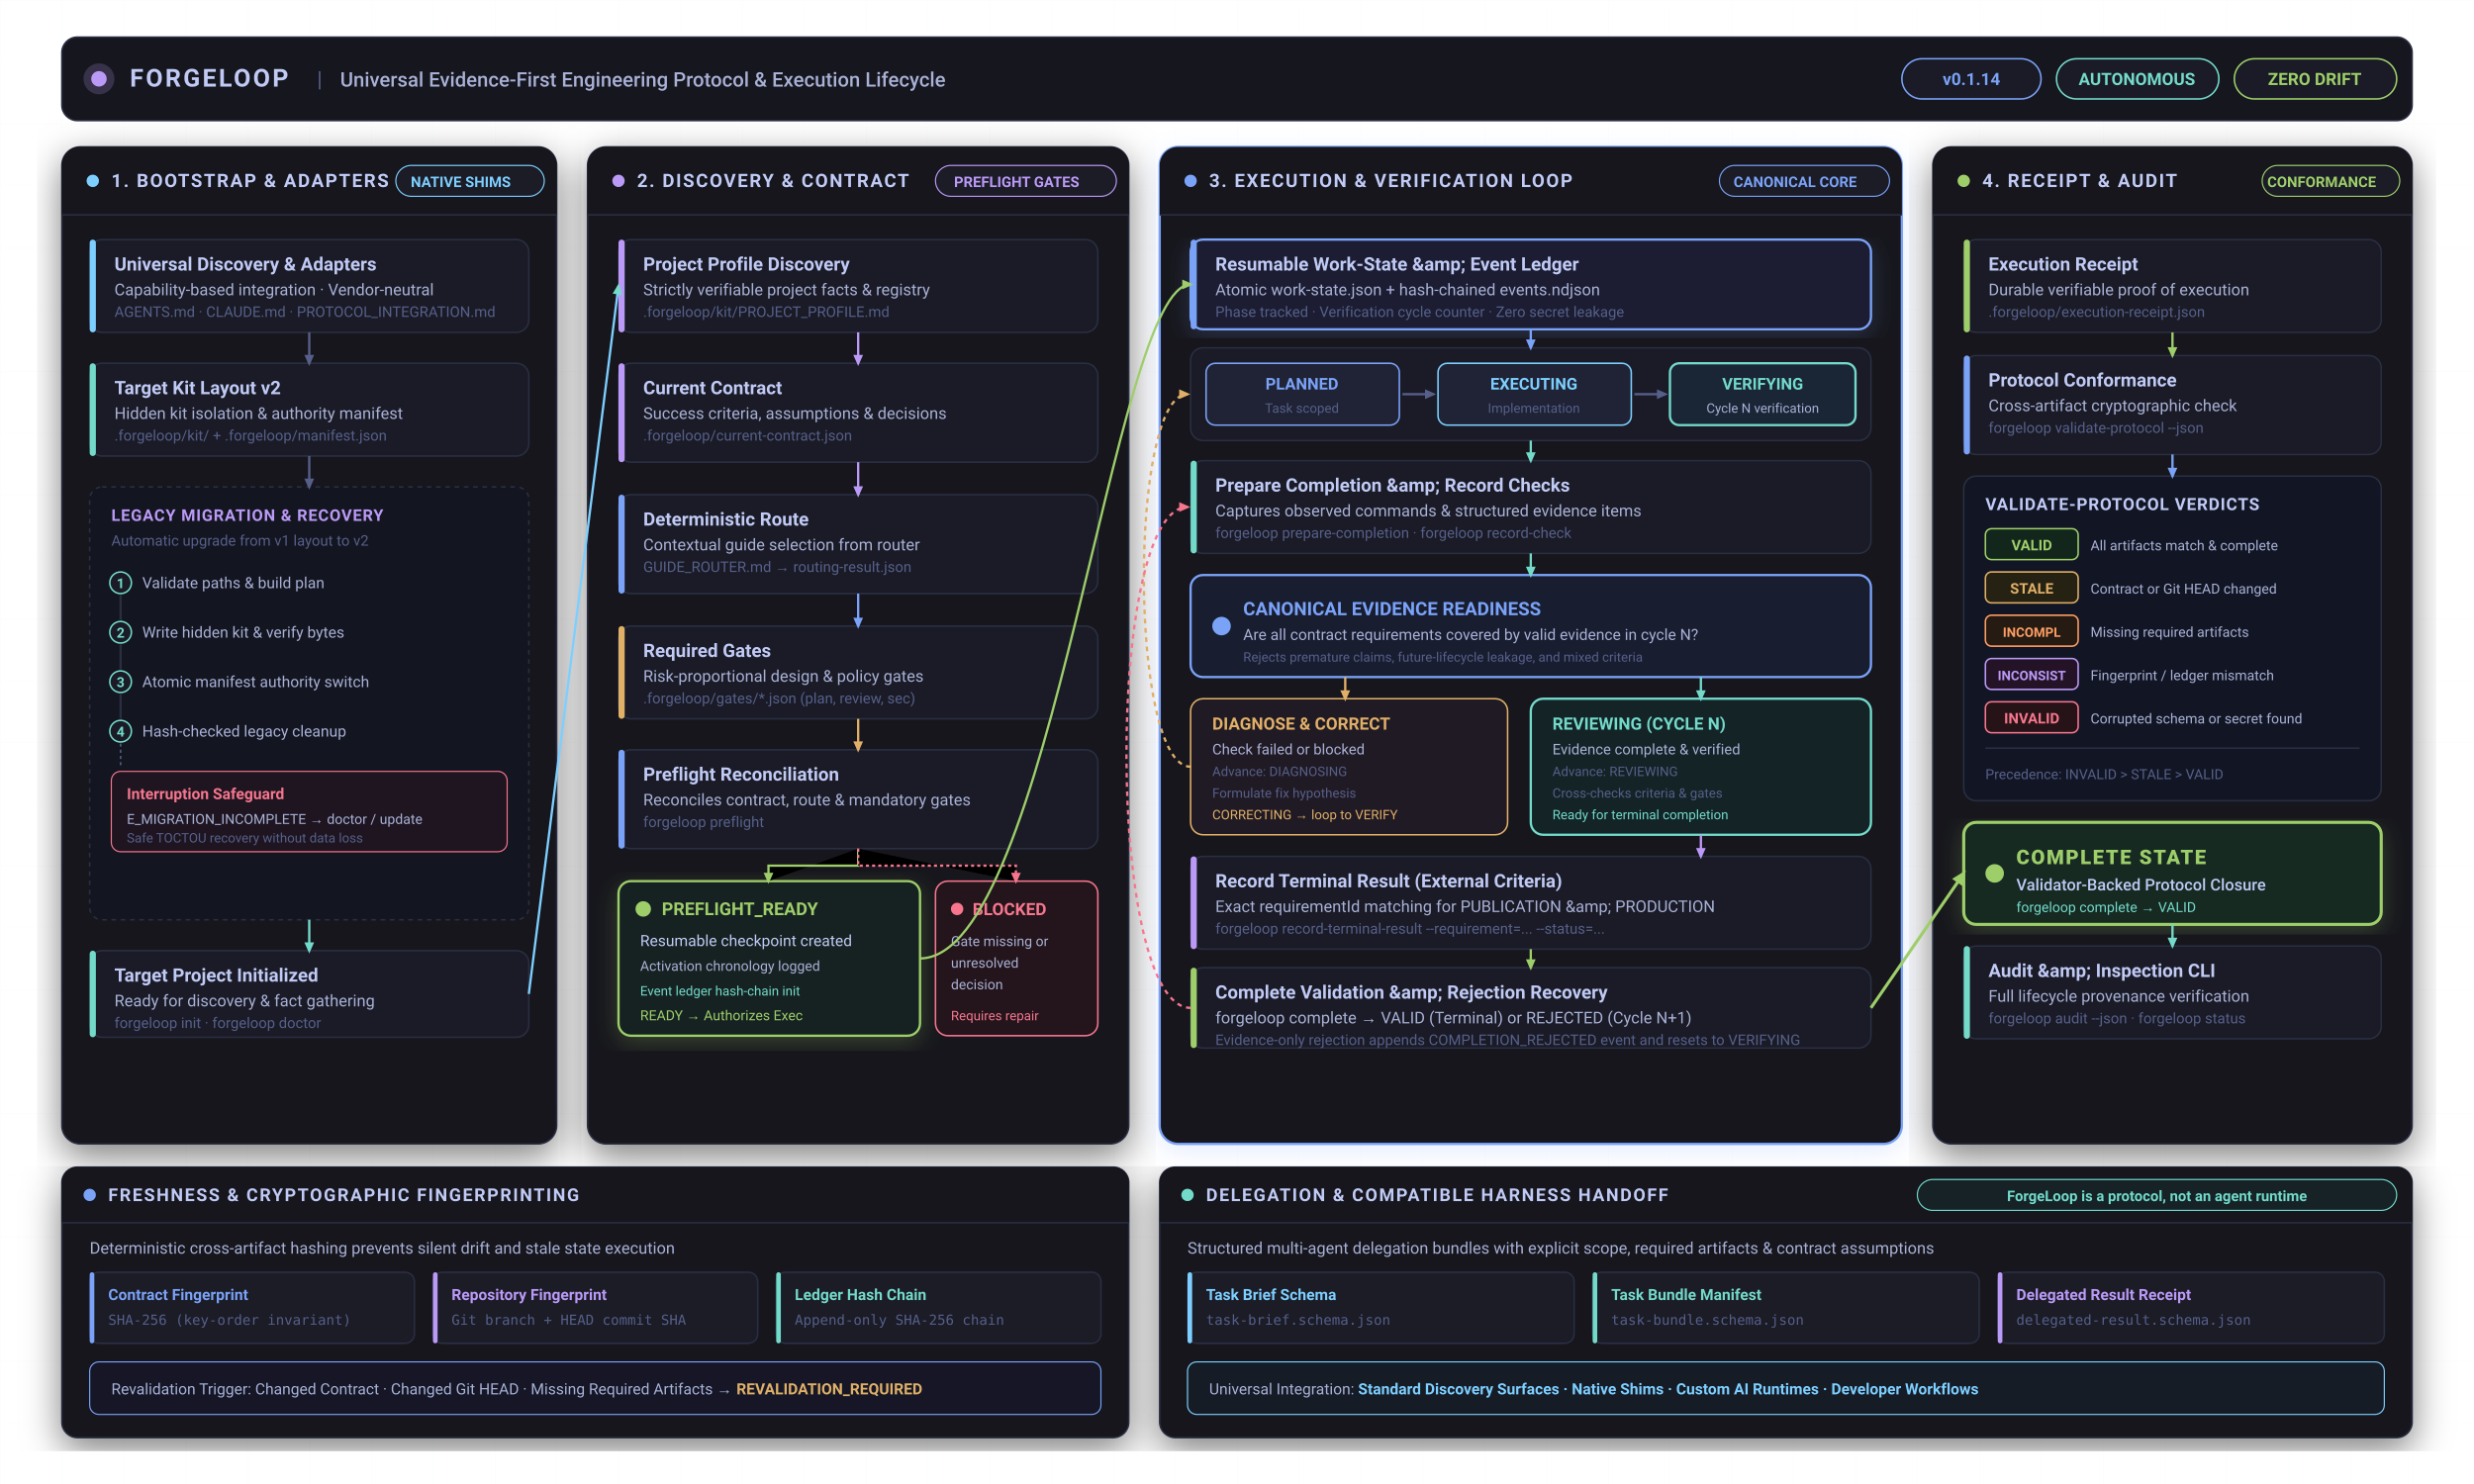
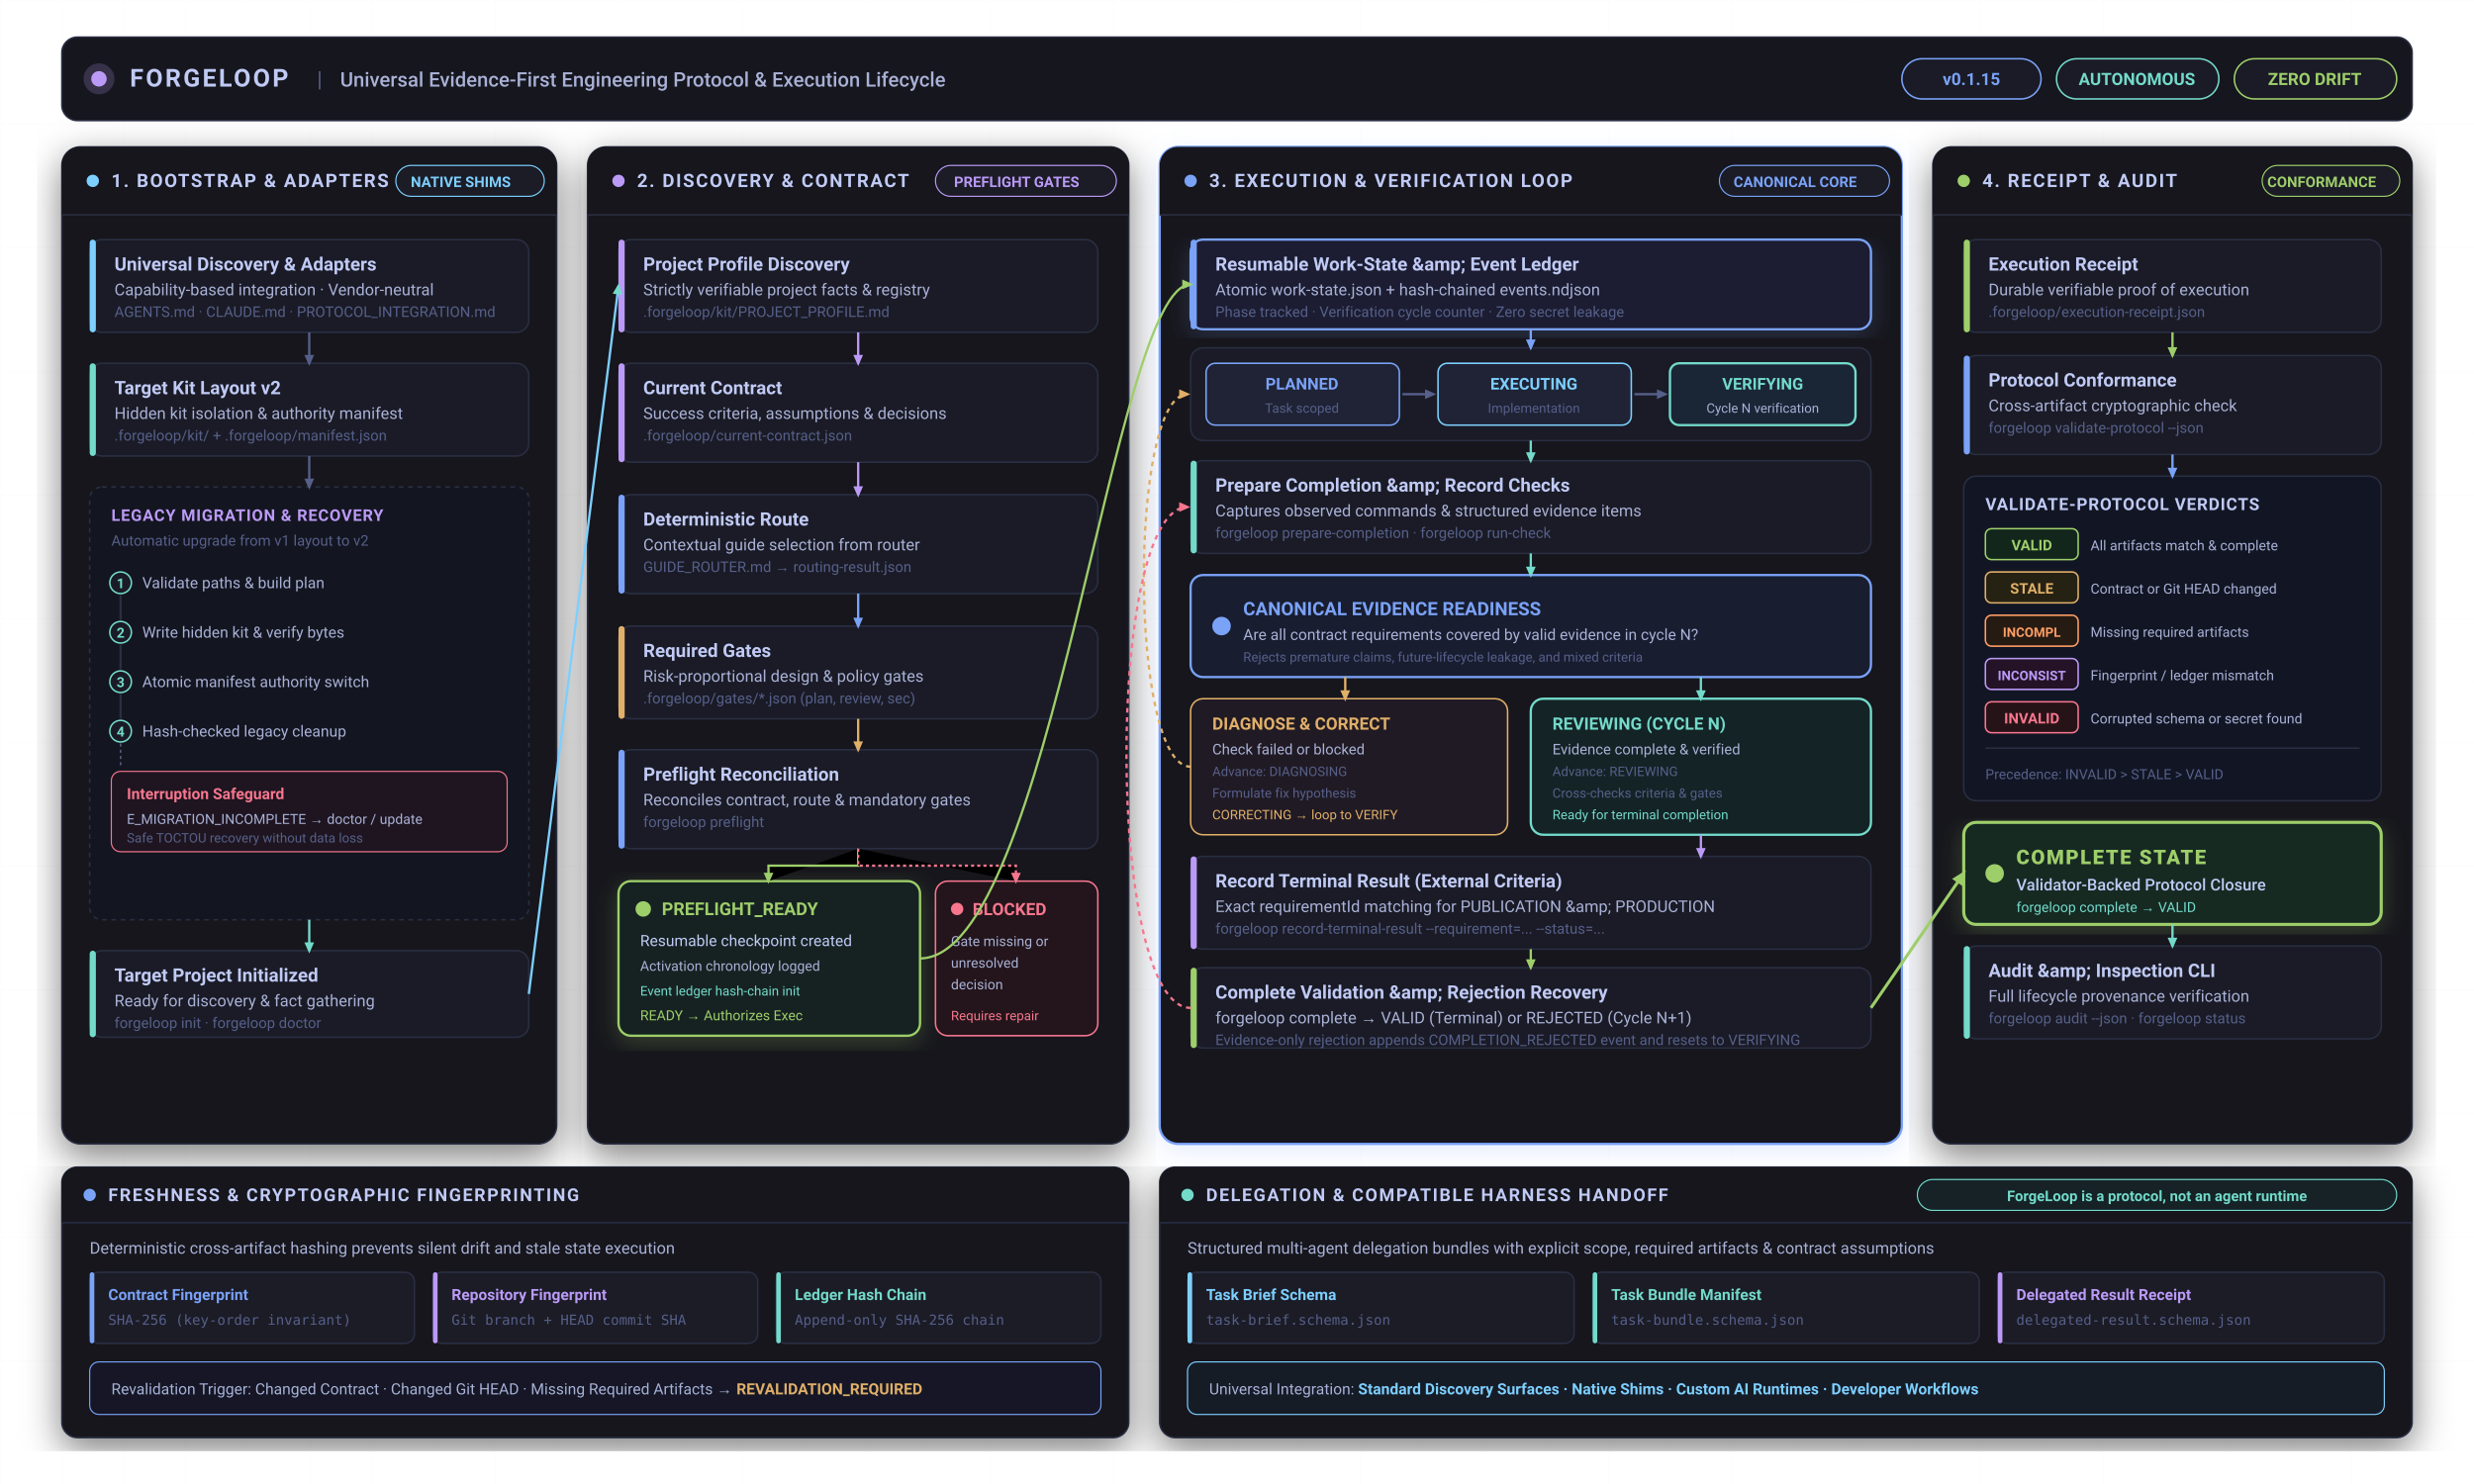
<svg xmlns="http://www.w3.org/2000/svg" viewBox="0 0 1600 960" width="100%" height="100%" style="background-color: #0f1117; font-family: ui-sans-serif, system-ui, -apple-system, BlinkMacSystemFont, 'Segoe UI', Roboto, 'Helvetica Neue', Arial, sans-serif;">
  <defs>
    <marker id="arrow-blue" viewBox="0 0 10 10" refX="6" refY="5" markerWidth="6" markerHeight="6" orient="auto-start-reverse">
      <path d="M 0 1.5 L 8 5 L 0 8.5 z" fill="#7aa2f7" />
    </marker>
    <marker id="arrow-teal" viewBox="0 0 10 10" refX="6" refY="5" markerWidth="6" markerHeight="6" orient="auto-start-reverse">
      <path d="M 0 1.5 L 8 5 L 0 8.5 z" fill="#73daca" />
    </marker>
    <marker id="arrow-green" viewBox="0 0 10 10" refX="6" refY="5" markerWidth="6" markerHeight="6" orient="auto-start-reverse">
      <path d="M 0 1.5 L 8 5 L 0 8.5 z" fill="#9ece6a" />
    </marker>
    <marker id="arrow-purple" viewBox="0 0 10 10" refX="6" refY="5" markerWidth="6" markerHeight="6" orient="auto-start-reverse">
      <path d="M 0 1.5 L 8 5 L 0 8.5 z" fill="#bb9af7" />
    </marker>
    <marker id="arrow-yellow" viewBox="0 0 10 10" refX="6" refY="5" markerWidth="6" markerHeight="6" orient="auto-start-reverse">
      <path d="M 0 1.5 L 8 5 L 0 8.5 z" fill="#e0af68" />
    </marker>
    <marker id="arrow-red" viewBox="0 0 10 10" refX="6" refY="5" markerWidth="6" markerHeight="6" orient="auto-start-reverse">
      <path d="M 0 1.5 L 8 5 L 0 8.5 z" fill="#f7768e" />
    </marker>
    <marker id="arrow-muted" viewBox="0 0 10 10" refX="6" refY="5" markerWidth="6" markerHeight="6" orient="auto-start-reverse">
      <path d="M 0 1.5 L 8 5 L 0 8.5 z" fill="#565f89" />
    </marker>
    <filter id="glow-panel" x="-5%" y="-5%" width="110%" height="110%">
      <feDropShadow dx="0" dy="8" stdDeviation="12" flood-color="#000000" flood-opacity="0.5" />
    </filter>
    <filter id="glow-primary" x="-10%" y="-10%" width="120%" height="120%">
      <feDropShadow dx="0" dy="4" stdDeviation="8" flood-color="#7aa2f7" flood-opacity="0.2" />
    </filter>
    <filter id="glow-success" x="-10%" y="-10%" width="120%" height="120%">
      <feDropShadow dx="0" dy="4" stdDeviation="8" flood-color="#9ece6a" flood-opacity="0.25" />
    </filter>
  </defs>
  <g opacity="0.04">
    <pattern id="grid-pattern" width="40" height="40" patternUnits="userSpaceOnUse">
      <path d="M 40 0 L 0 0 0 40" fill="none" stroke="#c0caf5" stroke-width="1" />
    </pattern>
    <rect width="1600" height="960" fill="url(#grid-pattern)" />
  </g>
  <g transform="translate(40, 24)">
    <rect x="0" y="0" width="1520" height="54" rx="10" fill="#16161e" stroke="#292e42" stroke-width="1" />
    <circle cx="24" cy="27" r="10" fill="#bb9af7" opacity="0.2" />
    <circle cx="24" cy="27" r="5" fill="#bb9af7" />
    <text x="44" y="32" fill="#c0caf5" font-size="16" font-weight="700" letter-spacing="1.5">FORGELOOP</text>
    <text x="165" y="32" fill="#565f89" font-size="14" font-weight="400">|</text>
    <text x="180" y="32" fill="#a9b1d6" font-size="13" font-weight="500">Universal Evidence-First Engineering Protocol &amp; Execution Lifecycle</text>
    <g transform="translate(1190, 14)">
      <rect x="0" y="0" width="90" height="26" rx="13" fill="#1a1b26" stroke="#7aa2f7" stroke-width="1" />
-       <text x="45" y="17" fill="#7aa2f7" font-size="11" font-weight="700" text-anchor="middle">v0.1.14</text>
+       <text x="45" y="17" fill="#7aa2f7" font-size="11" font-weight="700" text-anchor="middle">v0.1.15</text>
      <rect x="100" y="0" width="105" height="26" rx="13" fill="#1a1b26" stroke="#73daca" stroke-width="1" />
      <text x="152" y="17" fill="#73daca" font-size="11" font-weight="600" text-anchor="middle">AUTONOMOUS</text>
      <rect x="215" y="0" width="105" height="26" rx="13" fill="#1a1b26" stroke="#9ece6a" stroke-width="1" />
      <text x="267" y="17" fill="#9ece6a" font-size="11" font-weight="600" text-anchor="middle">ZERO DRIFT</text>
    </g>
  </g>
  <g filter="url(#glow-panel)">
    <rect x="40" y="95" width="320" height="645" rx="12" fill="#16161e" stroke="#292e42" stroke-width="1" />
    <path d="M 40 107 A 12 12 0 0 1 52 95 L 348 95 A 12 12 0 0 1 360 107 L 360 139 L 40 139 Z" fill="#13141c" />
    <line x1="40" y1="139" x2="360" y2="139" stroke="#292e42" stroke-width="1" />
    <circle cx="60" cy="117" r="4" fill="#7dcfff" />
    <text x="72" y="121" fill="#c0caf5" font-size="12" font-weight="700" letter-spacing="1">1. BOOTSTRAP &amp; ADAPTERS</text>
    <rect x="256" y="107" width="96" height="20" rx="10" fill="#1a1b26" stroke="#7dcfff" stroke-width="0.75" />
    <text x="298" y="121" fill="#7dcfff" font-size="9.5" font-weight="600" text-anchor="middle">NATIVE SHIMS</text>
  </g>
  <g>
    <rect x="58" y="155" width="284" height="60" rx="8" fill="#1a1b26" stroke="#292e42" stroke-width="1" />
    <rect x="58" y="155" width="4" height="60" rx="2" fill="#7dcfff" />
    <text x="74" y="175" fill="#c0caf5" font-size="12" font-weight="600">Universal Discovery &amp; Adapters</text>
    <text x="74" y="191" fill="#a9b1d6" font-size="10.5" font-weight="400">Capability-based integration · Vendor-neutral</text>
    <text x="74" y="205" fill="#565f89" font-size="9.5" font-mono="true">AGENTS.md · CLAUDE.md · PROTOCOL_INTEGRATION.md</text>
  </g>
  <g>
    <rect x="58" y="235" width="284" height="60" rx="8" fill="#1a1b26" stroke="#292e42" stroke-width="1" />
    <rect x="58" y="235" width="4" height="60" rx="2" fill="#73daca" />
    <text x="74" y="255" fill="#c0caf5" font-size="12" font-weight="600">Target Kit Layout v2</text>
    <text x="74" y="271" fill="#a9b1d6" font-size="10.5" font-weight="400">Hidden kit isolation &amp; authority manifest</text>
    <text x="74" y="285" fill="#565f89" font-size="9.5" font-mono="true">.forgeloop/kit/ + .forgeloop/manifest.json</text>
  </g>
  <g transform="translate(58, 315)">
    <rect x="0" y="0" width="284" height="280" rx="8" fill="#131520" stroke="#292e42" stroke-width="1" stroke-dasharray="3 3" />
    <text x="14" y="22" fill="#bb9af7" font-size="10.5" font-weight="700" letter-spacing="0.5">LEGACY MIGRATION &amp; RECOVERY</text>
    <text x="14" y="38" fill="#565f89" font-size="9.5">Automatic upgrade from v1 layout to v2</text>
    <circle cx="20" cy="62" r="7" fill="#1a1b26" stroke="#73daca" stroke-width="1" />
    <text x="20" y="65.5" fill="#73daca" font-size="9" font-weight="700" text-anchor="middle">1</text>
    <text x="34" y="65.5" fill="#a9b1d6" font-size="10">Validate paths &amp; build plan</text>
    <circle cx="20" cy="94" r="7" fill="#1a1b26" stroke="#73daca" stroke-width="1" />
    <text x="20" y="97.5" fill="#73daca" font-size="9" font-weight="700" text-anchor="middle">2</text>
    <text x="34" y="97.5" fill="#a9b1d6" font-size="10">Write hidden kit &amp; verify bytes</text>
    <circle cx="20" cy="126" r="7" fill="#1a1b26" stroke="#73daca" stroke-width="1" />
    <text x="20" y="129.5" fill="#73daca" font-size="9" font-weight="700" text-anchor="middle">3</text>
    <text x="34" y="129.5" fill="#a9b1d6" font-size="10">Atomic manifest authority switch</text>
    <circle cx="20" cy="158" r="7" fill="#1a1b26" stroke="#73daca" stroke-width="1" />
    <text x="20" y="161.5" fill="#73daca" font-size="9" font-weight="700" text-anchor="middle">4</text>
    <text x="34" y="161.5" fill="#a9b1d6" font-size="10">Hash-checked legacy cleanup</text>
    <rect x="14" y="184" width="256" height="52" rx="6" fill="#1e1520" stroke="#f7768e" stroke-width="0.75" />
    <text x="24" y="202" fill="#f7768e" font-size="10" font-weight="600">Interruption Safeguard</text>
    <text x="24" y="218" fill="#a9b1d6" font-size="9">E_MIGRATION_INCOMPLETE → doctor / update</text>
    <text x="24" y="230" fill="#565f89" font-size="8.5">Safe TOCTOU recovery without data loss</text>
    <line x1="20" y1="70" x2="20" y2="86" stroke="#292e42" stroke-width="1.5" />
    <line x1="20" y1="102" x2="20" y2="118" stroke="#292e42" stroke-width="1.5" />
    <line x1="20" y1="134" x2="20" y2="150" stroke="#292e42" stroke-width="1.5" />
    <line x1="20" y1="166" x2="20" y2="182" stroke="#565f89" stroke-width="1" stroke-dasharray="2 2" />
  </g>
  <g>
    <rect x="58" y="615" width="284" height="56" rx="8" fill="#1a1b26" stroke="#292e42" stroke-width="1" />
    <rect x="58" y="615" width="4" height="56" rx="2" fill="#73daca" />
    <text x="74" y="635" fill="#c0caf5" font-size="12" font-weight="600">Target Project Initialized</text>
    <text x="74" y="651" fill="#a9b1d6" font-size="10.5" font-weight="400">Ready for discovery &amp; fact gathering</text>
    <text x="74" y="665" fill="#565f89" font-size="9.5" font-mono="true">forgeloop init · forgeloop doctor</text>
  </g>
  <path d="M 200 215 L 200 235" stroke="#565f89" stroke-width="1.5" marker-end="url(#arrow-muted)" />
  <path d="M 200 295 L 200 315" stroke="#565f89" stroke-width="1.5" marker-end="url(#arrow-muted)" />
  <path d="M 200 595 L 200 615" stroke="#73daca" stroke-width="1.5" marker-end="url(#arrow-teal)" />
  <g filter="url(#glow-panel)">
    <rect x="380" y="95" width="350" height="645" rx="12" fill="#16161e" stroke="#292e42" stroke-width="1" />
    <path d="M 380 107 A 12 12 0 0 1 392 95 L 718 95 A 12 12 0 0 1 730 107 L 730 139 L 380 139 Z" fill="#13141c" />
    <line x1="380" y1="139" x2="730" y2="139" stroke="#292e42" stroke-width="1" />
    <circle cx="400" cy="117" r="4" fill="#bb9af7" />
    <text x="412" y="121" fill="#c0caf5" font-size="12" font-weight="700" letter-spacing="1">2. DISCOVERY &amp; CONTRACT</text>
    <rect x="605" y="107" width="117" height="20" rx="10" fill="#1a1b26" stroke="#bb9af7" stroke-width="0.75" />
    <text x="657.5" y="121" fill="#bb9af7" font-size="9.5" font-weight="600" text-anchor="middle">PREFLIGHT GATES</text>
  </g>
  <g>
    <rect x="400" y="155" width="310" height="60" rx="8" fill="#1a1b26" stroke="#292e42" stroke-width="1" />
    <rect x="400" y="155" width="4" height="60" rx="2" fill="#bb9af7" />
    <text x="416" y="175" fill="#c0caf5" font-size="12" font-weight="600">Project Profile Discovery</text>
    <text x="416" y="191" fill="#a9b1d6" font-size="10.5" font-weight="400">Strictly verifiable project facts &amp; registry</text>
    <text x="416" y="205" fill="#565f89" font-size="9.5" font-mono="true">.forgeloop/kit/PROJECT_PROFILE.md</text>
  </g>
  <g>
    <rect x="400" y="235" width="310" height="64" rx="8" fill="#1a1b26" stroke="#292e42" stroke-width="1" />
    <rect x="400" y="235" width="4" height="64" rx="2" fill="#bb9af7" />
    <text x="416" y="255" fill="#c0caf5" font-size="12" font-weight="600">Current Contract</text>
    <text x="416" y="271" fill="#a9b1d6" font-size="10.5" font-weight="400">Success criteria, assumptions &amp; decisions</text>
    <text x="416" y="285" fill="#565f89" font-size="9.5" font-mono="true">.forgeloop/current-contract.json</text>
  </g>
  <g>
    <rect x="400" y="320" width="310" height="64" rx="8" fill="#1a1b26" stroke="#292e42" stroke-width="1" />
    <rect x="400" y="320" width="4" height="64" rx="2" fill="#7aa2f7" />
    <text x="416" y="340" fill="#c0caf5" font-size="12" font-weight="600">Deterministic Route</text>
    <text x="416" y="356" fill="#a9b1d6" font-size="10.5" font-weight="400">Contextual guide selection from router</text>
    <text x="416" y="370" fill="#565f89" font-size="9.5" font-mono="true">GUIDE_ROUTER.md → routing-result.json</text>
  </g>
  <g>
    <rect x="400" y="405" width="310" height="60" rx="8" fill="#1a1b26" stroke="#292e42" stroke-width="1" />
    <rect x="400" y="405" width="4" height="60" rx="2" fill="#e0af68" />
    <text x="416" y="425" fill="#c0caf5" font-size="12" font-weight="600">Required Gates</text>
    <text x="416" y="441" fill="#a9b1d6" font-size="10.5" font-weight="400">Risk-proportional design &amp; policy gates</text>
    <text x="416" y="455" fill="#565f89" font-size="9.5" font-mono="true">.forgeloop/gates/*.json (plan, review, sec)</text>
  </g>
  <g>
    <rect x="400" y="485" width="310" height="64" rx="8" fill="#1a1b26" stroke="#292e42" stroke-width="1" />
    <rect x="400" y="485" width="4" height="64" rx="2" fill="#7aa2f7" />
    <text x="416" y="505" fill="#c0caf5" font-size="12" font-weight="600">Preflight Reconciliation</text>
    <text x="416" y="521" fill="#a9b1d6" font-size="10.5" font-weight="400">Reconciles contract, route &amp; mandatory gates</text>
    <text x="416" y="535" fill="#565f89" font-size="9.5" font-mono="true">forgeloop preflight</text>
  </g>
  <g transform="translate(400, 570)">
    <rect x="0" y="0" width="195" height="100" rx="8" fill="#132320" stroke="#9ece6a" stroke-width="1.5" filter="url(#glow-success)" />
    <circle cx="16" cy="18" r="5" fill="#9ece6a" />
    <text x="28" y="22" fill="#9ece6a" font-size="11.5" font-weight="700">PREFLIGHT_READY</text>
    <text x="14" y="42" fill="#c0caf5" font-size="10">Resumable checkpoint created</text>
    <text x="14" y="58" fill="#a9b1d6" font-size="9">Activation chronology logged</text>
    <text x="14" y="74" fill="#73daca" font-size="8.5">Event ledger hash-chain init</text>
    <text x="14" y="90" fill="#9ece6a" font-size="9" font-mono="true">READY → Authorizes Exec</text>
    <rect x="205" y="0" width="105" height="100" rx="8" fill="#23151b" stroke="#f7768e" stroke-width="1" />
    <circle cx="219" cy="18" r="4" fill="#f7768e" />
    <text x="229" y="22" fill="#f7768e" font-size="11" font-weight="700">BLOCKED</text>
    <text x="215" y="42" fill="#a9b1d6" font-size="9">Gate missing or</text>
    <text x="215" y="56" fill="#a9b1d6" font-size="9">unresolved</text>
    <text x="215" y="70" fill="#a9b1d6" font-size="9">decision</text>
    <text x="215" y="90" fill="#f7768e" font-size="8.5">Requires repair</text>
  </g>
  <path d="M 342 643 L 400 185" stroke="#7dcfff" stroke-width="1.5" marker-end="url(#arrow-teal)" />
  <path d="M 555 215 L 555 235" stroke="#bb9af7" stroke-width="1.5" marker-end="url(#arrow-purple)" />
  <path d="M 555 299 L 555 320" stroke="#bb9af7" stroke-width="1.5" marker-end="url(#arrow-purple)" />
  <path d="M 555 384 L 555 405" stroke="#7aa2f7" stroke-width="1.5" marker-end="url(#arrow-blue)" />
  <path d="M 555 465 L 555 485" stroke="#e0af68" stroke-width="1.5" marker-end="url(#arrow-yellow)" />
  <path d="M 555 549 L 555 560 L 497 560 L 497 570" stroke="#9ece6a" stroke-width="1.5" marker-end="url(#arrow-green)" />
  <path d="M 555 549 L 555 560 L 657 560 L 657 570" stroke="#f7768e" stroke-width="1.5" stroke-dasharray="2 2" marker-end="url(#arrow-red)" />
  <g filter="url(#glow-primary)">
    <rect x="750" y="95" width="480" height="645" rx="12" fill="#16161e" stroke="#7aa2f7" stroke-width="1.5" />
    <path d="M 750 107 A 12 12 0 0 1 762 95 L 1218 95 A 12 12 0 0 1 1230 107 L 1230 139 L 750 139 Z" fill="#13141c" />
    <line x1="750" y1="139" x2="1230" y2="139" stroke="#292e42" stroke-width="1" />
    <circle cx="770" cy="117" r="4" fill="#7aa2f7" />
    <text x="782" y="121" fill="#c0caf5" font-size="12" font-weight="700" letter-spacing="1">3. EXECUTION &amp; VERIFICATION LOOP</text>
    <rect x="1112" y="107" width="110" height="20" rx="10" fill="#1a1b26" stroke="#7aa2f7" stroke-width="0.75" />
    <text x="1161" y="121" fill="#7aa2f7" font-size="9.5" font-weight="600" text-anchor="middle">CANONICAL CORE</text>
  </g>
  <g filter="url(#glow-primary)">
    <rect x="770" y="155" width="440" height="58" rx="8" fill="#1a1e30" stroke="#7aa2f7" stroke-width="1.5" />
    <rect x="770" y="155" width="4" height="58" rx="2" fill="#7aa2f7" />
    <text x="786" y="175" fill="#c0caf5" font-size="12" font-weight="600">Resumable Work-State &amp;amp; Event Ledger</text>
    <text x="786" y="191" fill="#a9b1d6" font-size="10.5" font-weight="400">Atomic work-state.json + hash-chained events.ndjson</text>
    <text x="786" y="205" fill="#565f89" font-size="9.5" font-mono="true">Phase tracked · Verification cycle counter · Zero secret leakage</text>
  </g>
  <g transform="translate(770, 225)">
    <rect x="0" y="0" width="440" height="60" rx="8" fill="#1a1b26" stroke="#292e42" stroke-width="1" />
    <rect x="10" y="10" width="125" height="40" rx="6" fill="#1f2335" stroke="#7aa2f7" stroke-width="1" />
    <text x="72" y="27" fill="#7aa2f7" font-size="10.5" font-weight="700" text-anchor="middle">PLANNED</text>
    <text x="72" y="42" fill="#565f89" font-size="8.5" text-anchor="middle">Task scoped</text>
    <path d="M 137 30 L 157 30" stroke="#565f89" stroke-width="1.5" marker-end="url(#arrow-muted)" />
    <rect x="160" y="10" width="125" height="40" rx="6" fill="#1f2335" stroke="#7dcfff" stroke-width="1" />
    <text x="222" y="27" fill="#7dcfff" font-size="10.5" font-weight="700" text-anchor="middle">EXECUTING</text>
    <text x="222" y="42" fill="#565f89" font-size="8.5" text-anchor="middle">Implementation</text>
    <path d="M 287 30 L 307 30" stroke="#565f89" stroke-width="1.5" marker-end="url(#arrow-muted)" />
    <rect x="310" y="10" width="120" height="40" rx="6" fill="#1a2536" stroke="#73daca" stroke-width="1.5" />
    <text x="370" y="27" fill="#73daca" font-size="10.5" font-weight="700" text-anchor="middle">VERIFYING</text>
    <text x="370" y="42" fill="#a9b1d6" font-size="8.5" text-anchor="middle">Cycle N verification</text>
  </g>
  <g>
    <rect x="770" y="298" width="440" height="60" rx="8" fill="#1a1b26" stroke="#292e42" stroke-width="1" />
    <rect x="770" y="298" width="4" height="60" rx="2" fill="#73daca" />
    <text x="786" y="318" fill="#c0caf5" font-size="12" font-weight="600">Prepare Completion &amp;amp; Record Checks</text>
    <text x="786" y="334" fill="#a9b1d6" font-size="10.5" font-weight="400">Captures observed commands &amp; structured evidence items</text>
-     <text x="786" y="348" fill="#565f89" font-size="9.5" font-mono="true">forgeloop prepare-completion · forgeloop record-check</text>
+     <text x="786" y="348" fill="#565f89" font-size="9.5" font-mono="true">forgeloop prepare-completion · forgeloop run-check</text>
  </g>
  <g transform="translate(770, 372)">
    <rect x="0" y="0" width="440" height="66" rx="8" fill="#181d30" stroke="#7aa2f7" stroke-width="1.5" />
    <circle cx="20" cy="33" r="6" fill="#7aa2f7" />
    <text x="34" y="26" fill="#7aa2f7" font-size="12" font-weight="700">CANONICAL EVIDENCE READINESS</text>
    <text x="34" y="42" fill="#a9b1d6" font-size="10">Are all contract requirements covered by valid evidence in cycle N?</text>
    <text x="34" y="56" fill="#565f89" font-size="8.5">Rejects premature claims, future-lifecycle leakage, and mixed criteria</text>
  </g>
  <g transform="translate(770, 452)">
    <rect x="0" y="0" width="205" height="88" rx="8" fill="#201a24" stroke="#e0af68" stroke-width="1" />
    <text x="14" y="20" fill="#e0af68" font-size="11" font-weight="700">DIAGNOSE &amp; CORRECT</text>
    <text x="14" y="36" fill="#a9b1d6" font-size="9.5">Check failed or blocked</text>
    <text x="14" y="50" fill="#565f89" font-size="8.5">Advance: DIAGNOSING</text>
    <text x="14" y="64" fill="#565f89" font-size="8.5">Formulate fix hypothesis</text>
    <text x="14" y="78" fill="#e0af68" font-size="8.5">CORRECTING → loop to VERIFY</text>
  </g>
  <g transform="translate(990, 452)">
    <rect x="0" y="0" width="220" height="88" rx="8" fill="#132326" stroke="#73daca" stroke-width="1.5" />
    <text x="14" y="20" fill="#73daca" font-size="11" font-weight="700">REVIEWING (CYCLE N)</text>
    <text x="14" y="36" fill="#a9b1d6" font-size="9.5">Evidence complete &amp; verified</text>
    <text x="14" y="50" fill="#565f89" font-size="8.5">Advance: REVIEWING</text>
    <text x="14" y="64" fill="#565f89" font-size="8.5">Cross-checks criteria &amp; gates</text>
    <text x="14" y="78" fill="#73daca" font-size="8.5">Ready for terminal completion</text>
  </g>
  <g>
    <rect x="770" y="554" width="440" height="60" rx="8" fill="#1a1b26" stroke="#292e42" stroke-width="1" />
    <rect x="770" y="554" width="4" height="60" rx="2" fill="#bb9af7" />
    <text x="786" y="574" fill="#c0caf5" font-size="12" font-weight="600">Record Terminal Result (External Criteria)</text>
    <text x="786" y="590" fill="#a9b1d6" font-size="10.5" font-weight="400">Exact requirementId matching for PUBLICATION &amp;amp; PRODUCTION</text>
    <text x="786" y="604" fill="#565f89" font-size="9.5" font-mono="true">forgeloop record-terminal-result --requirement=... --status=...</text>
  </g>
  <g>
    <rect x="770" y="626" width="440" height="52" rx="8" fill="#1a1b26" stroke="#292e42" stroke-width="1" />
    <rect x="770" y="626" width="4" height="52" rx="2" fill="#9ece6a" />
    <text x="786" y="646" fill="#c0caf5" font-size="12" font-weight="600">Complete Validation &amp;amp; Rejection Recovery</text>
    <text x="786" y="662" fill="#a9b1d6" font-size="10.5" font-weight="400">forgeloop complete → VALID (Terminal) or REJECTED (Cycle N+1)</text>
    <text x="786" y="676" fill="#565f89" font-size="9.5" font-mono="true">Evidence-only rejection appends COMPLETION_REJECTED event and resets to VERIFYING</text>
  </g>
  <path d="M 595 620 C 680 620, 720 184, 770 184" fill="none" stroke="#9ece6a" stroke-width="1.5" marker-end="url(#arrow-green)" />
  <path d="M 990 213 L 990 225" stroke="#7aa2f7" stroke-width="1.5" marker-end="url(#arrow-blue)" />
  <path d="M 990 285 L 990 298" stroke="#73daca" stroke-width="1.5" marker-end="url(#arrow-teal)" />
  <path d="M 990 358 L 990 372" stroke="#73daca" stroke-width="1.5" marker-end="url(#arrow-teal)" />
  <path d="M 870 438 L 870 452" stroke="#e0af68" stroke-width="1.5" marker-end="url(#arrow-yellow)" />
  <path d="M 770 496 C 730 496, 730 255, 768 255" fill="none" stroke="#e0af68" stroke-width="1.5" stroke-dasharray="3 3" marker-end="url(#arrow-yellow)" />
  <path d="M 1100 438 L 1100 452" stroke="#73daca" stroke-width="1.5" marker-end="url(#arrow-teal)" />
  <path d="M 1100 540 L 1100 554" stroke="#bb9af7" stroke-width="1.5" marker-end="url(#arrow-purple)" />
  <path d="M 990 614 L 990 626" stroke="#9ece6a" stroke-width="1.5" marker-end="url(#arrow-green)" />
  <path d="M 770 652 C 715 652, 715 328, 768 328" fill="none" stroke="#f7768e" stroke-width="1.5" stroke-dasharray="3 3" marker-end="url(#arrow-red)" />
  <g filter="url(#glow-panel)">
    <rect x="1250" y="95" width="310" height="645" rx="12" fill="#16161e" stroke="#292e42" stroke-width="1" />
    <path d="M 1250 107 A 12 12 0 0 1 1262 95 L 1548 95 A 12 12 0 0 1 1560 107 L 1560 139 L 1250 139 Z" fill="#13141c" />
    <line x1="1250" y1="139" x2="1560" y2="139" stroke="#292e42" stroke-width="1" />
    <circle cx="1270" cy="117" r="4" fill="#9ece6a" />
    <text x="1282" y="121" fill="#c0caf5" font-size="12" font-weight="700" letter-spacing="1">4. RECEIPT &amp; AUDIT</text>
    <rect x="1463" y="107" width="89" height="20" rx="10" fill="#1a1b26" stroke="#9ece6a" stroke-width="0.75" />
    <text x="1501.5" y="121" fill="#9ece6a" font-size="9.5" font-weight="600" text-anchor="middle">CONFORMANCE</text>
  </g>
  <g>
    <rect x="1270" y="155" width="270" height="60" rx="8" fill="#1a1b26" stroke="#292e42" stroke-width="1" />
    <rect x="1270" y="155" width="4" height="60" rx="2" fill="#9ece6a" />
    <text x="1286" y="175" fill="#c0caf5" font-size="12" font-weight="600">Execution Receipt</text>
    <text x="1286" y="191" fill="#a9b1d6" font-size="10.5" font-weight="400">Durable verifiable proof of execution</text>
    <text x="1286" y="205" fill="#565f89" font-size="9.5" font-mono="true">.forgeloop/execution-receipt.json</text>
  </g>
  <g>
    <rect x="1270" y="230" width="270" height="64" rx="8" fill="#1a1b26" stroke="#292e42" stroke-width="1" />
    <rect x="1270" y="230" width="4" height="64" rx="2" fill="#7aa2f7" />
    <text x="1286" y="250" fill="#c0caf5" font-size="12" font-weight="600">Protocol Conformance</text>
    <text x="1286" y="266" fill="#a9b1d6" font-size="10.5" font-weight="400">Cross-artifact cryptographic check</text>
    <text x="1286" y="280" fill="#565f89" font-size="9.5" font-mono="true">forgeloop validate-protocol --json</text>
  </g>
  <g transform="translate(1270, 308)">
    <rect x="0" y="0" width="270" height="210" rx="8" fill="#121624" stroke="#292e42" stroke-width="1" />
    <text x="14" y="22" fill="#c0caf5" font-size="11" font-weight="700" letter-spacing="0.5">VALIDATE-PROTOCOL VERDICTS</text>
    <rect x="14" y="34" width="60" height="20" rx="4" fill="#13261c" stroke="#9ece6a" stroke-width="1" />
    <text x="44" y="48" fill="#9ece6a" font-size="9.5" font-weight="700" text-anchor="middle">VALID</text>
    <text x="82" y="48" fill="#a9b1d6" font-size="9">All artifacts match &amp; complete</text>
    <rect x="14" y="62" width="60" height="20" rx="4" fill="#262213" stroke="#e0af68" stroke-width="1" />
    <text x="44" y="76" fill="#e0af68" font-size="9.5" font-weight="700" text-anchor="middle">STALE</text>
    <text x="82" y="76" fill="#a9b1d6" font-size="9">Contract or Git HEAD changed</text>
    <rect x="14" y="90" width="60" height="20" rx="4" fill="#261b13" stroke="#ff9e64" stroke-width="1" />
    <text x="44" y="104" fill="#ff9e64" font-size="8.5" font-weight="700" text-anchor="middle">INCOMPL</text>
    <text x="82" y="104" fill="#a9b1d6" font-size="9">Missing required artifacts</text>
    <rect x="14" y="118" width="60" height="20" rx="4" fill="#241326" stroke="#bb9af7" stroke-width="1" />
    <text x="44" y="132" fill="#bb9af7" font-size="8.5" font-weight="700" text-anchor="middle">INCONSIST</text>
    <text x="82" y="132" fill="#a9b1d6" font-size="9">Fingerprint / ledger mismatch</text>
    <rect x="14" y="146" width="60" height="20" rx="4" fill="#261317" stroke="#f7768e" stroke-width="1" />
    <text x="44" y="160" fill="#f7768e" font-size="9.5" font-weight="700" text-anchor="middle">INVALID</text>
    <text x="82" y="160" fill="#a9b1d6" font-size="9">Corrupted schema or secret found</text>
    <line x1="14" y1="176" x2="256" y2="176" stroke="#292e42" stroke-width="1" />
    <text x="14" y="196" fill="#565f89" font-size="9">Precedence: INVALID &gt; STALE &gt; VALID</text>
  </g>
  <g transform="translate(1270, 532)">
    <rect x="0" y="0" width="270" height="66" rx="8" fill="#132b20" stroke="#9ece6a" stroke-width="2" filter="url(#glow-success)" />
    <circle cx="20" cy="33" r="6" fill="#9ece6a" />
    <text x="34" y="27" fill="#9ece6a" font-size="13" font-weight="800" letter-spacing="1">COMPLETE STATE</text>
    <text x="34" y="44" fill="#c0caf5" font-size="10.5" font-weight="500">Validator-Backed Protocol Closure</text>
    <text x="34" y="58" fill="#73daca" font-size="9">forgeloop complete → VALID</text>
  </g>
  <g>
    <rect x="1270" y="612" width="270" height="60" rx="8" fill="#1a1b26" stroke="#292e42" stroke-width="1" />
    <rect x="1270" y="612" width="4" height="60" rx="2" fill="#73daca" />
    <text x="1286" y="632" fill="#c0caf5" font-size="12" font-weight="600">Audit &amp;amp; Inspection CLI</text>
    <text x="1286" y="648" fill="#a9b1d6" font-size="10.5" font-weight="400">Full lifecycle provenance verification</text>
    <text x="1286" y="662" fill="#565f89" font-size="9.5" font-mono="true">forgeloop audit --json · forgeloop status</text>
  </g>
  <path d="M 1210 652 L 1270 565" stroke="#9ece6a" stroke-width="2" marker-end="url(#arrow-green)" />
  <path d="M 1405 215 L 1405 230" stroke="#9ece6a" stroke-width="1.5" marker-end="url(#arrow-green)" />
  <path d="M 1405 294 L 1405 308" stroke="#7aa2f7" stroke-width="1.5" marker-end="url(#arrow-blue)" />
  <path d="M 1405 598 L 1405 612" stroke="#73daca" stroke-width="1.5" marker-end="url(#arrow-teal)" />
  <g filter="url(#glow-panel)">
    <rect x="40" y="755" width="690" height="175" rx="10" fill="#16161e" stroke="#292e42" stroke-width="1" />
    <path d="M 40 765 A 10 10 0 0 1 50 755 L 720 755 A 10 10 0 0 1 730 765 L 730 791 L 40 791 Z" fill="#13141c" />
    <line x1="40" y1="791" x2="730" y2="791" stroke="#292e42" stroke-width="1" />
    <circle cx="58" cy="773" r="4" fill="#7aa2f7" />
    <text x="70" y="777" fill="#c0caf5" font-size="11.5" font-weight="700" letter-spacing="1">FRESHNESS &amp; CRYPTOGRAPHIC FINGERPRINTING</text>
    <text x="58" y="811" fill="#a9b1d6" font-size="10.5">Deterministic cross-artifact hashing prevents silent drift and stale state execution</text>
    <rect x="58" y="823" width="210" height="46" rx="6" fill="#1a1b26" stroke="#292e42" stroke-width="1" />
    <rect x="58" y="823" width="3" height="46" rx="1.5" fill="#7aa2f7" />
    <text x="70" y="841" fill="#7aa2f7" font-size="10" font-weight="700">Contract Fingerprint</text>
    <text x="70" y="857" fill="#565f89" font-size="9" font-family="monospace">SHA-256 (key-order invariant)</text>
    <rect x="280" y="823" width="210" height="46" rx="6" fill="#1a1b26" stroke="#292e42" stroke-width="1" />
    <rect x="280" y="823" width="3" height="46" rx="1.5" fill="#bb9af7" />
    <text x="292" y="841" fill="#bb9af7" font-size="10" font-weight="700">Repository Fingerprint</text>
    <text x="292" y="857" fill="#565f89" font-size="9" font-family="monospace">Git branch + HEAD commit SHA</text>
    <rect x="502" y="823" width="210" height="46" rx="6" fill="#1a1b26" stroke="#292e42" stroke-width="1" />
    <rect x="502" y="823" width="3" height="46" rx="1.5" fill="#73daca" />
    <text x="514" y="841" fill="#73daca" font-size="10" font-weight="700">Ledger Hash Chain</text>
    <text x="514" y="857" fill="#565f89" font-size="9" font-family="monospace">Append-only SHA-256 chain</text>
    <rect x="58" y="881" width="654" height="34" rx="6" fill="#121826" stroke="#7aa2f7" stroke-width="0.75" />
    <text x="72" y="902" fill="#a9b1d6" font-size="10">Revalidation Trigger: Changed Contract · Changed Git HEAD · Missing Required Artifacts → <tspan fill="#e0af68" font-weight="700">REVALIDATION_REQUIRED</tspan>
    </text>
  </g>
  <g filter="url(#glow-panel)">
    <rect x="750" y="755" width="810" height="175" rx="10" fill="#16161e" stroke="#292e42" stroke-width="1" />
    <path d="M 750 765 A 10 10 0 0 1 760 755 L 1550 755 A 10 10 0 0 1 1560 765 L 1560 791 L 750 791 Z" fill="#13141c" />
    <line x1="750" y1="791" x2="1560" y2="791" stroke="#292e42" stroke-width="1" />
    <circle cx="768" cy="773" r="4" fill="#73daca" />
    <text x="780" y="777" fill="#c0caf5" font-size="11.5" font-weight="700" letter-spacing="1">DELEGATION &amp; COMPATIBLE HARNESS HANDOFF</text>
    <rect x="1240" y="763" width="310" height="20" rx="10" fill="#132326" stroke="#73daca" stroke-width="0.75" />
    <text x="1395" y="777" fill="#73daca" font-size="9.5" font-weight="600" text-anchor="middle">ForgeLoop is a protocol, not an agent runtime</text>
    <text x="768" y="811" fill="#a9b1d6" font-size="10.5">Structured multi-agent delegation bundles with explicit scope, required artifacts &amp; contract assumptions</text>
    <rect x="768" y="823" width="250" height="46" rx="6" fill="#1a1b26" stroke="#292e42" stroke-width="1" />
    <rect x="768" y="823" width="3" height="46" rx="1.5" fill="#7dcfff" />
    <text x="780" y="841" fill="#7dcfff" font-size="10" font-weight="700">Task Brief Schema</text>
    <text x="780" y="857" fill="#565f89" font-size="9" font-family="monospace">task-brief.schema.json</text>
    <rect x="1030" y="823" width="250" height="46" rx="6" fill="#1a1b26" stroke="#292e42" stroke-width="1" />
    <rect x="1030" y="823" width="3" height="46" rx="1.5" fill="#73daca" />
    <text x="1042" y="841" fill="#73daca" font-size="10" font-weight="700">Task Bundle Manifest</text>
    <text x="1042" y="857" fill="#565f89" font-size="9" font-family="monospace">task-bundle.schema.json</text>
    <rect x="1292" y="823" width="250" height="46" rx="6" fill="#1a1b26" stroke="#292e42" stroke-width="1" />
    <rect x="1292" y="823" width="3" height="46" rx="1.5" fill="#bb9af7" />
    <text x="1304" y="841" fill="#bb9af7" font-size="10" font-weight="700">Delegated Result Receipt</text>
    <text x="1304" y="857" fill="#565f89" font-size="9" font-family="monospace">delegated-result.schema.json</text>
    <rect x="768" y="881" width="774" height="34" rx="6" fill="#161c28" stroke="#7dcfff" stroke-width="0.75" />
    <text x="782" y="902" fill="#a9b1d6" font-size="10">Universal Integration: <tspan fill="#7dcfff" font-weight="600">Standard Discovery Surfaces · Native Shims · Custom AI Runtimes · Developer Workflows</tspan>
    </text>
  </g>
</svg>
